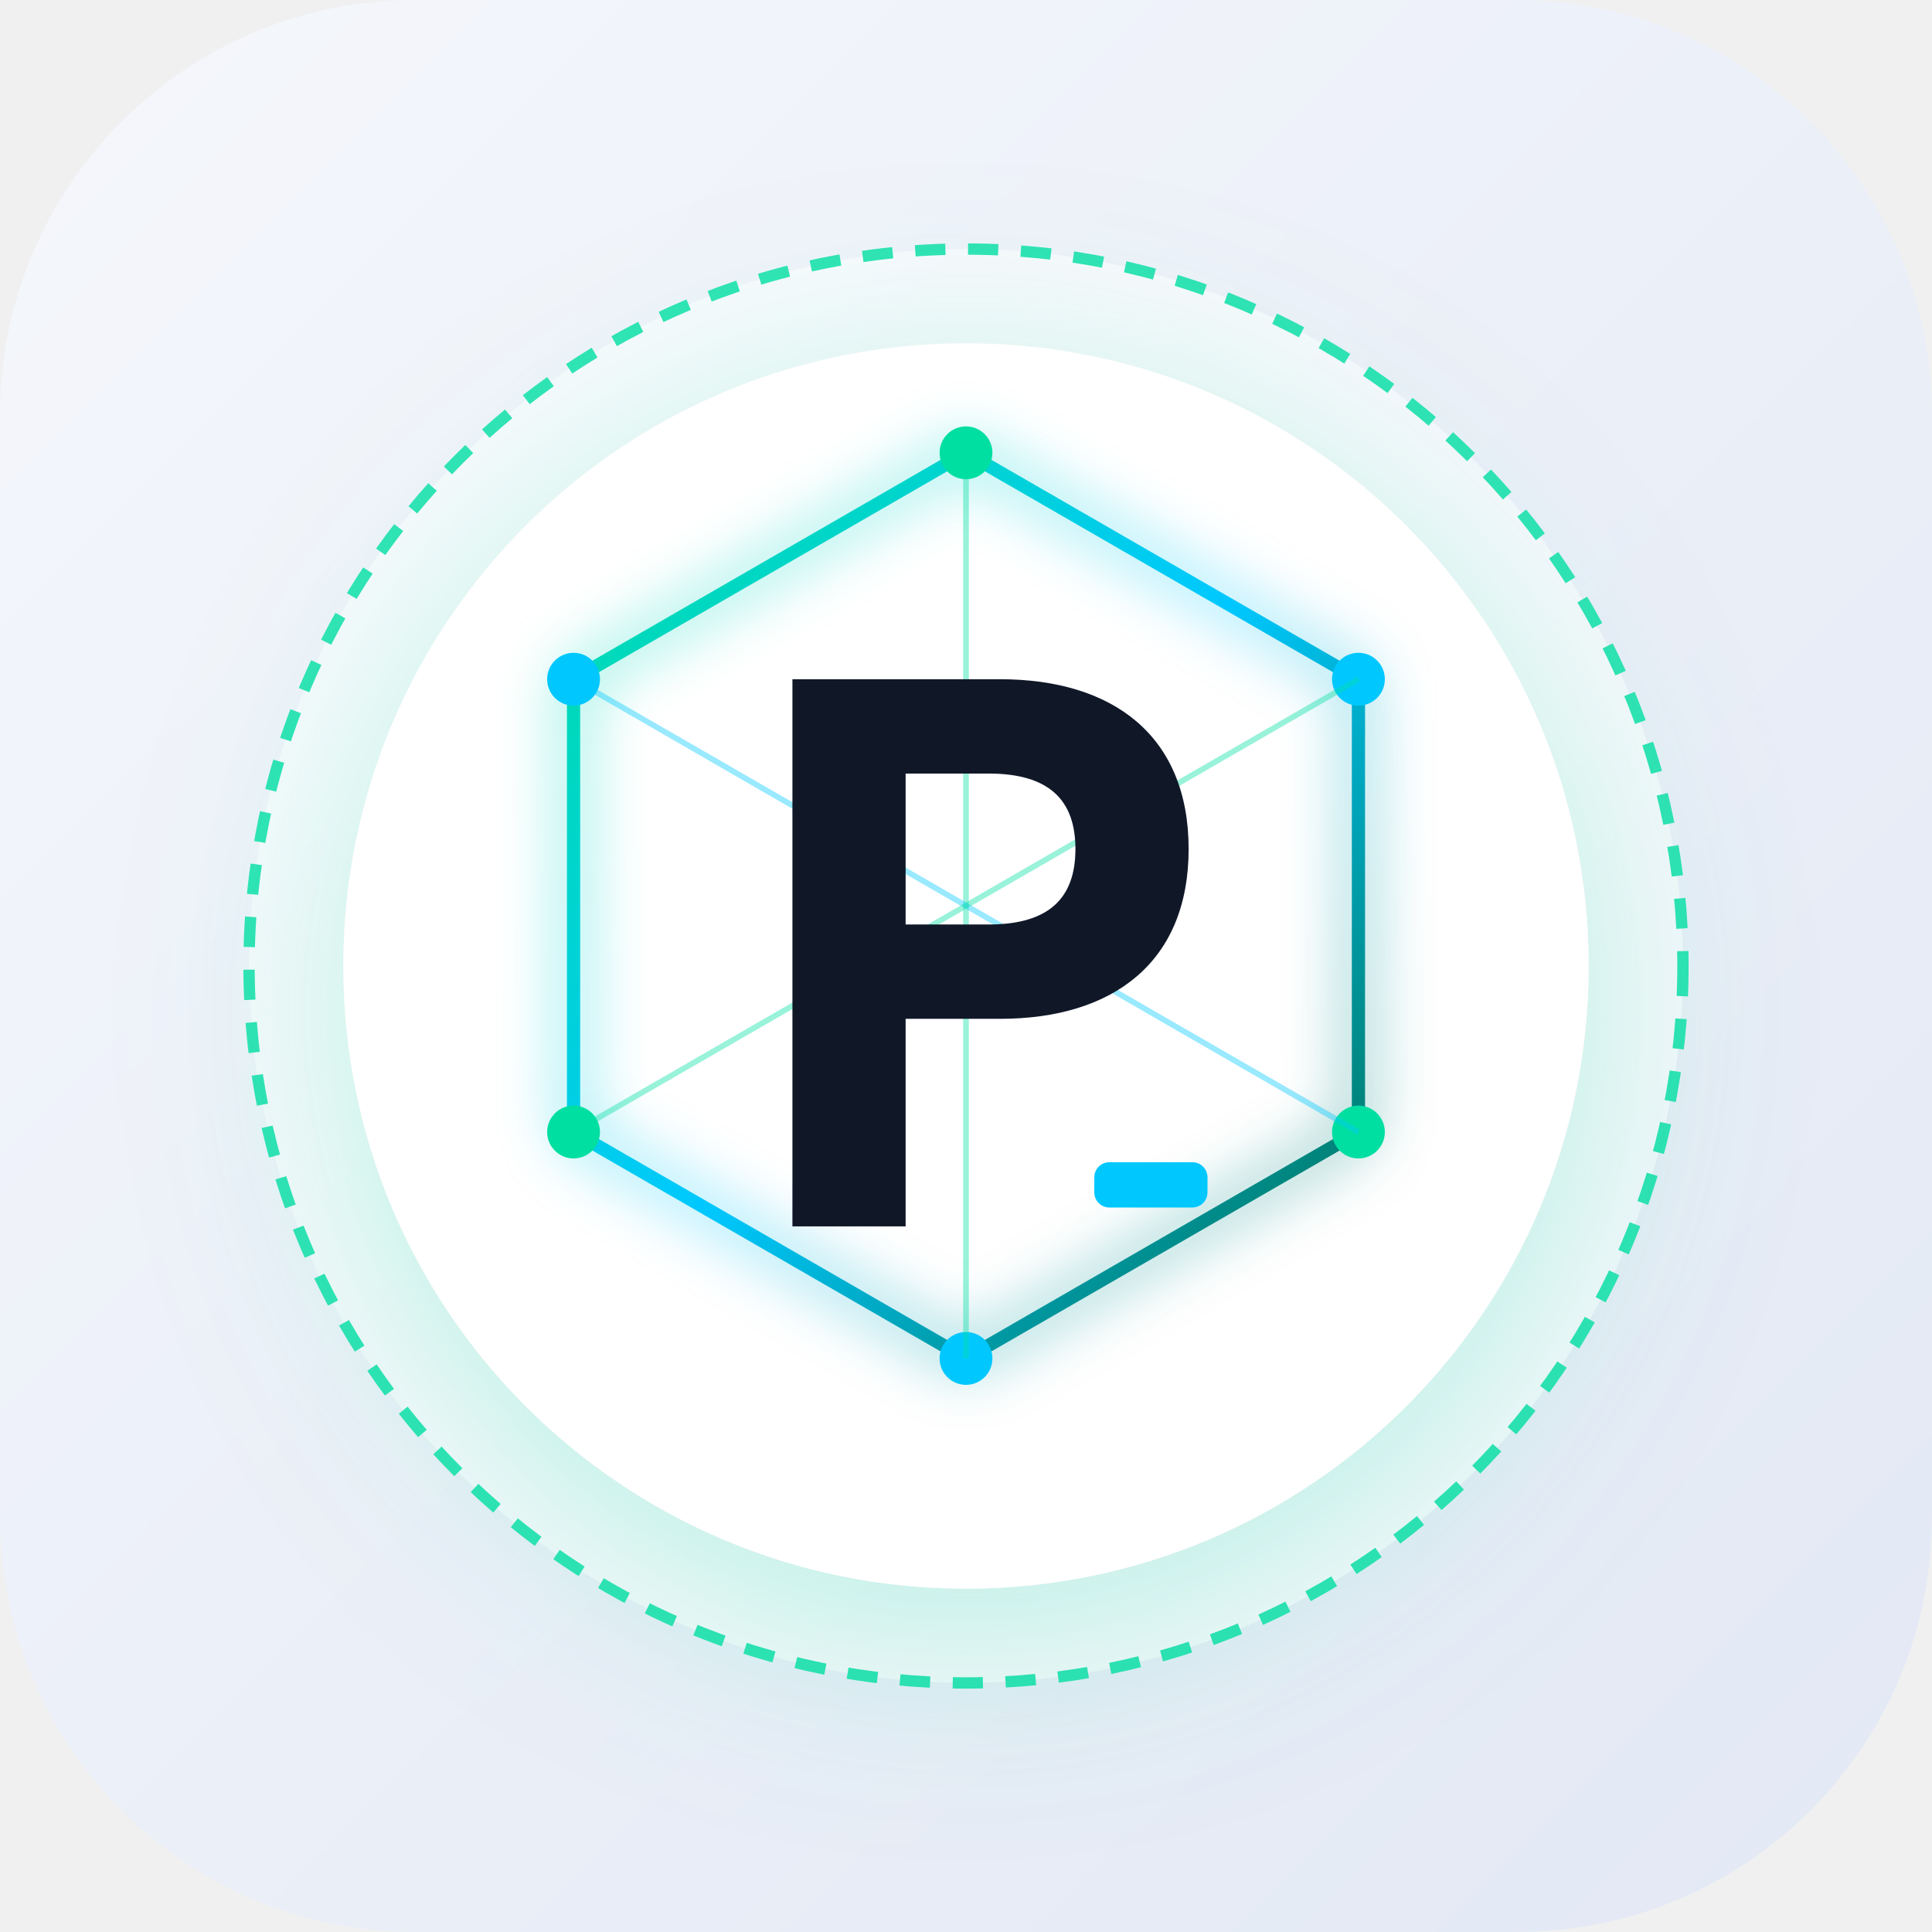
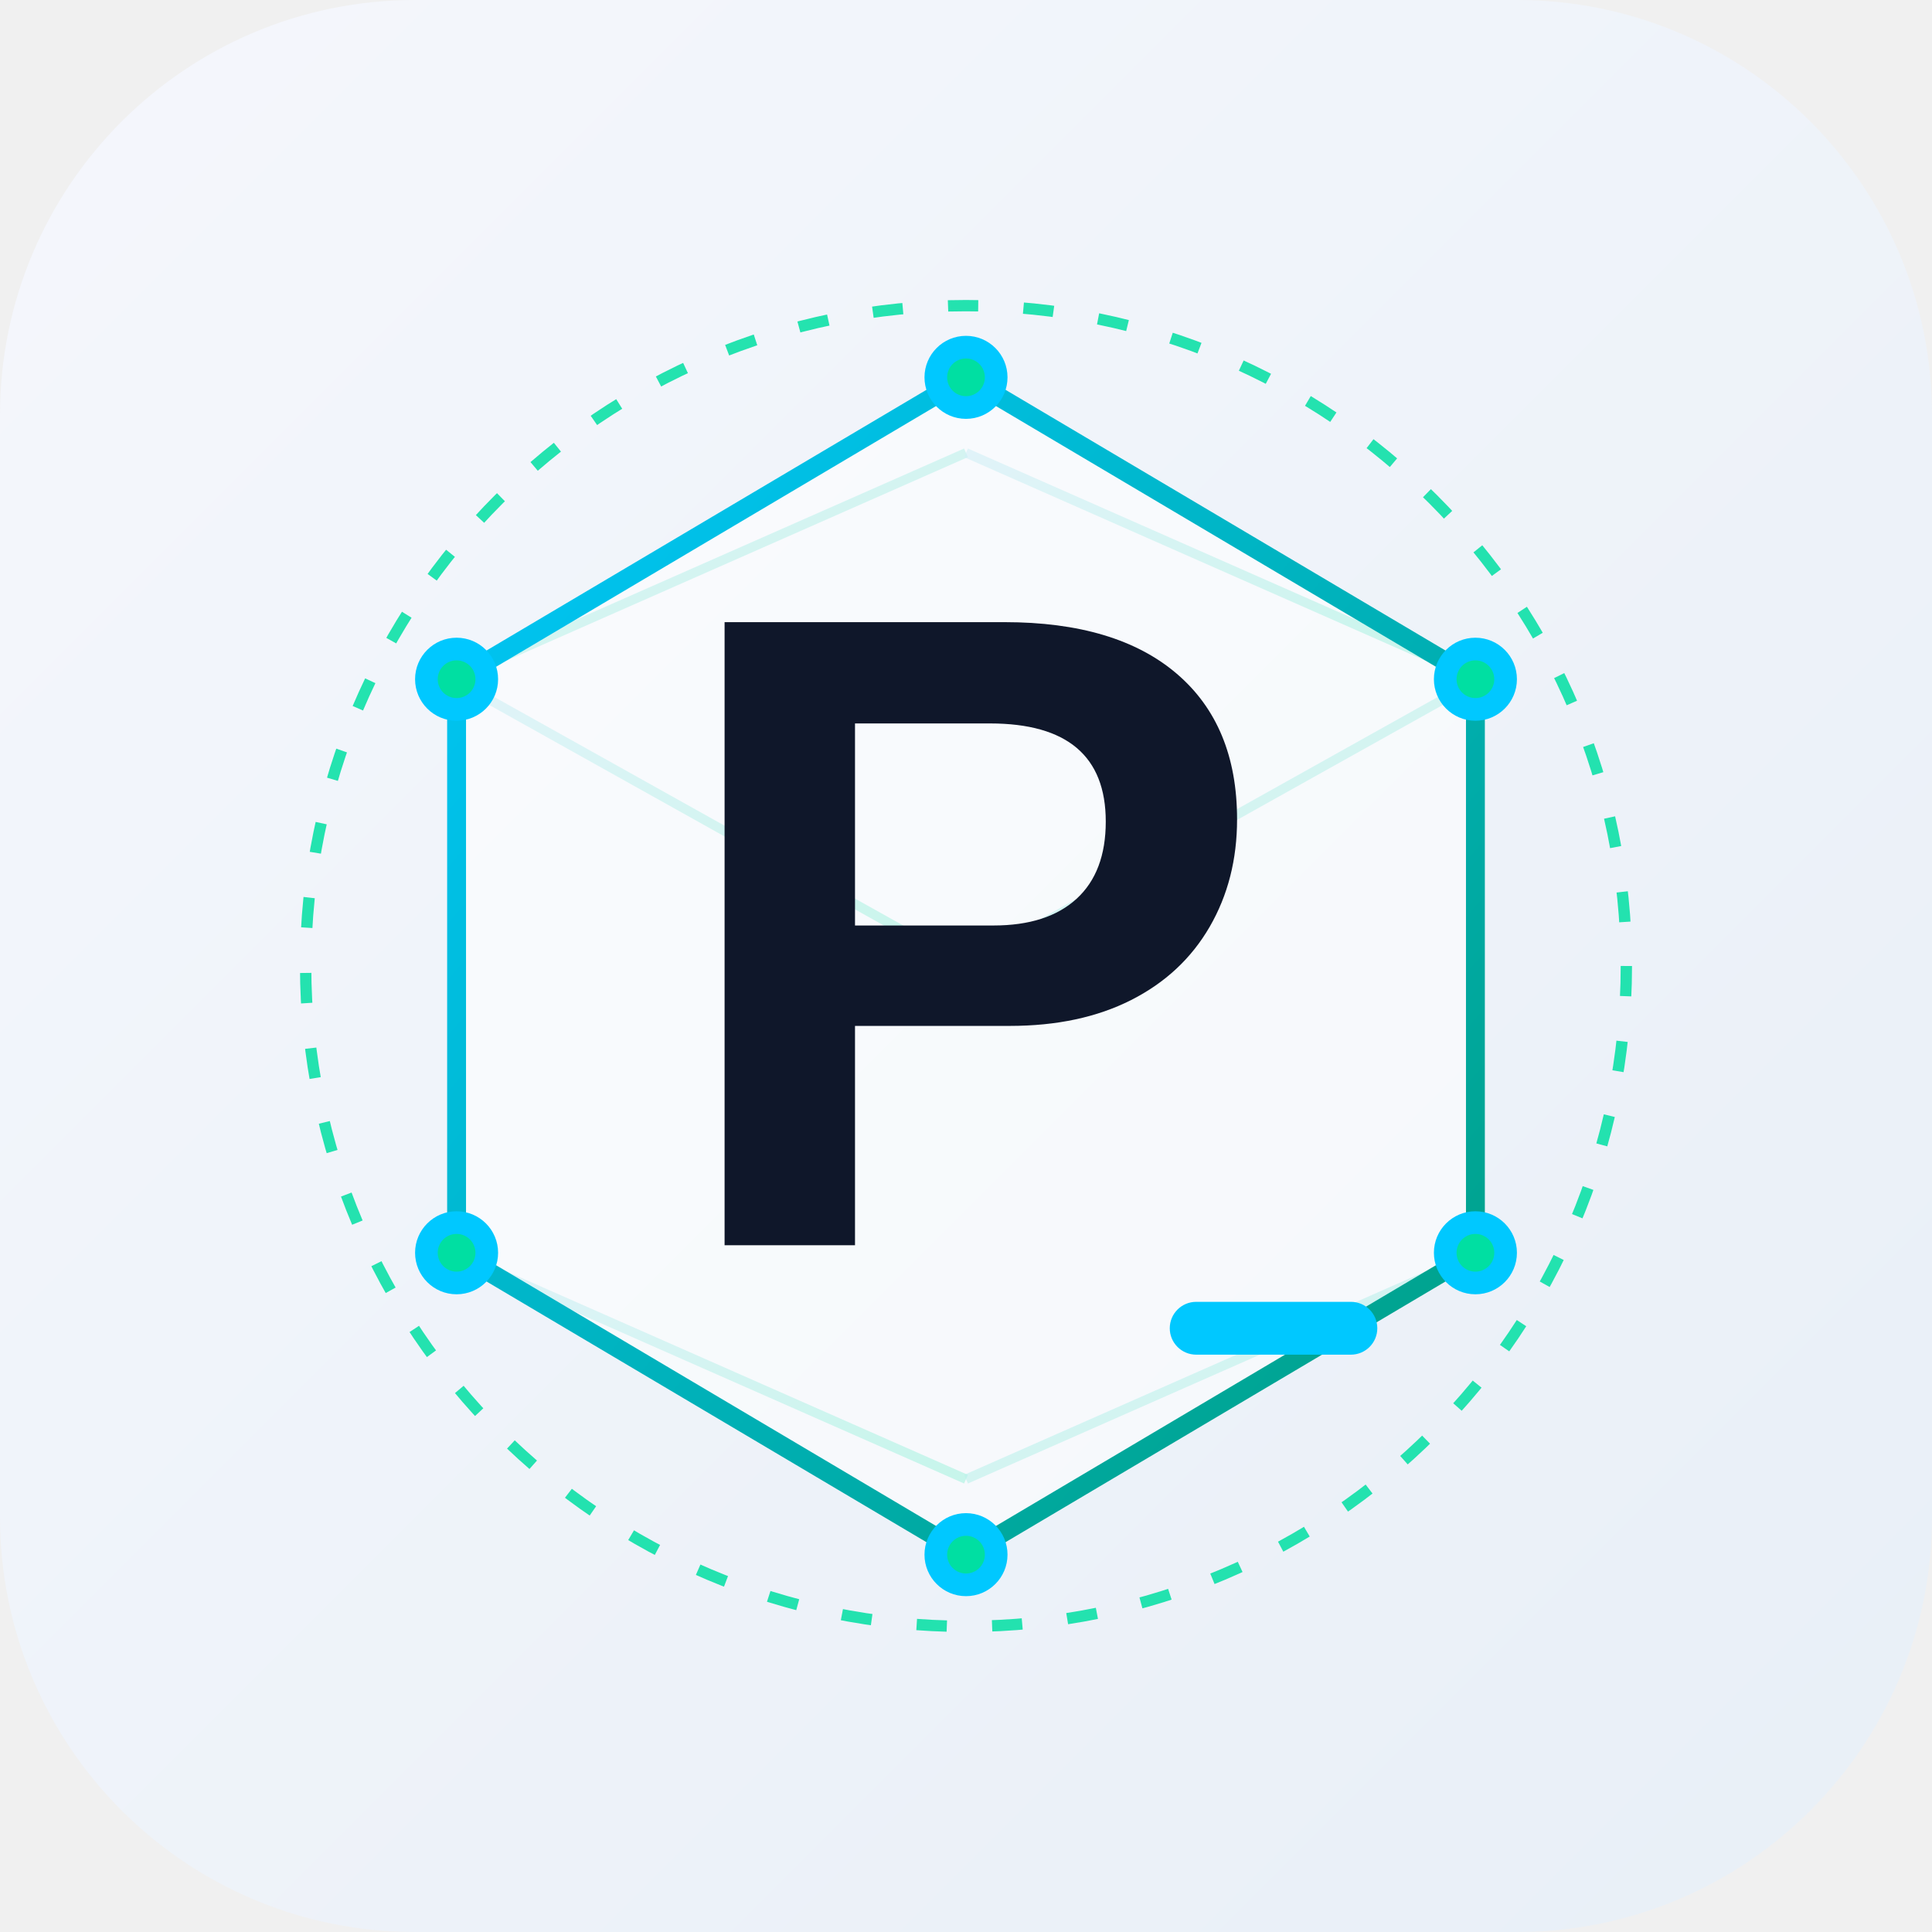
<svg xmlns="http://www.w3.org/2000/svg" viewBox="0 0 512 512" width="512" height="512">
  <defs>
    <linearGradient id="bgGrad" x1="0%" y1="0%" x2="100%" y2="100%">
      <stop offset="0%" stop-color="#F5F7FC" />
-       <stop offset="100%" stop-color="#E2E8F4" />
+       <stop offset="100%" stop-color="#E8EFF7" />
    </linearGradient>
    <linearGradient id="hexGrad" x1="0%" y1="0%" x2="100%" y2="100%">
-       <stop offset="0%" stop-color="#00DFA2" />
-       <stop offset="50%" stop-color="#00C8FF" />
-       <stop offset="100%" stop-color="#006C4D" />
+       <stop offset="0%" stop-color="#00C8FF" />
+       <stop offset="100%" stop-color="#009E7F" />
    </linearGradient>
-     <filter id="neonGlow" x="-20%" y="-20%" width="140%" height="140%">
-       <feGaussianBlur stdDeviation="8" result="blur" />
-       <feComposite in="SourceGraphic" in2="blur" operator="over" />
-     </filter>
+     <linearGradient id="lineGrad" x1="0%" y1="0%" x2="100%" y2="100%">
+       <stop offset="0%" stop-color="#7DD3E8" stop-opacity="0.6" />
+       <stop offset="100%" stop-color="#00DFA2" stop-opacity="0.6" />
+     </linearGradient>
  </defs>
-   <rect width="512" height="512" rx="110" fill="url(#bgGrad)" />
-   <circle cx="256" cy="256" r="190" fill="rgba(255,255,255,0.7)" stroke="#00DFA2" stroke-width="3" stroke-dasharray="8 6" opacity="0.8" />
-   <circle cx="256" cy="256" r="165" fill="#FFFFFF" filter="drop-shadow(0 12px 28px rgba(0,223,162,0.25))" />
-   <polygon points="256,120 360,180 360,300 256,360 152,300 152,180" fill="none" stroke="url(#hexGrad)" stroke-width="3.5" filter="url(#neonGlow)" />
-   <circle cx="256" cy="120" r="7" fill="#00DFA2" />
-   <circle cx="360" cy="180" r="7" fill="#00C8FF" />
-   <circle cx="360" cy="300" r="7" fill="#00DFA2" />
-   <circle cx="256" cy="360" r="7" fill="#00C8FF" />
-   <circle cx="152" cy="300" r="7" fill="#00DFA2" />
-   <circle cx="152" cy="180" r="7" fill="#00C8FF" />
-   <line x1="256" y1="120" x2="256" y2="360" stroke="#00DFA2" stroke-width="1.5" opacity="0.4" />
-   <line x1="152" y1="180" x2="360" y2="300" stroke="#00C8FF" stroke-width="1.5" opacity="0.4" />
-   <line x1="152" y1="300" x2="360" y2="180" stroke="#00DFA2" stroke-width="1.5" opacity="0.4" />
-   <path d="M 210,180 L 265,180 C 295,180 315,195 315,225 C 315,255 295,270 265,270 L 240,270 L 240,325 L 210,325 Z M 240,205 L 240,245 L 262,245 C 278,245 285,238 285,225 C 285,212 278,205 262,205 Z" fill="#101828" />
-   <rect x="290" y="308" width="30" height="12" rx="4" fill="#00C8FF" />
+   <rect x="0" y="0" width="512" height="512" rx="110" ry="110" fill="url(#bgGrad)" />
+   <circle cx="256" cy="256" r="175" fill="none" stroke="#00DFA2" stroke-width="3" stroke-dasharray="8 12" opacity="0.85" />
+   <g stroke="url(#lineGrad)" stroke-width="2.5" fill="none" opacity="0.75">
+     <line x1="120" y1="180" x2="256" y2="120" />
+     <line x1="120" y1="180" x2="120" y2="332" />
+     <line x1="120" y1="332" x2="256" y2="392" />
+     <line x1="392" y1="180" x2="256" y2="120" />
+     <line x1="392" y1="180" x2="392" y2="332" />
+     <line x1="392" y1="332" x2="256" y2="392" />
+     <line x1="256" y1="120" x2="256" y2="256" />
+     <line x1="120" y1="180" x2="256" y2="256" />
+     <line x1="392" y1="180" x2="256" y2="256" />
+     <line x1="256" y1="256" x2="256" y2="392" />
+   </g>
+   <polygon points="256,100 391,180 391,332 256,412 121,332 121,180" fill="rgba(255,255,255,0.55)" stroke="url(#hexGrad)" stroke-width="5" stroke-linejoin="round" />
+   <g fill="#00C8FF">
+     <circle cx="256" cy="100" r="11" />
+     <circle cx="391" cy="180" r="11" />
+     <circle cx="391" cy="332" r="11" />
+     <circle cx="256" cy="412" r="11" />
+     <circle cx="121" cy="332" r="11" />
+     <circle cx="121" cy="180" r="11" />
+   </g>
+   <g fill="#00DFA2">
+     <circle cx="256" cy="100" r="5" />
+     <circle cx="391" cy="180" r="5" />
+     <circle cx="391" cy="332" r="5" />
+     <circle cx="256" cy="412" r="5" />
+     <circle cx="121" cy="332" r="5" />
+     <circle cx="121" cy="180" r="5" />
+   </g>
+   <text x="256" y="330" font-family="'Plus Jakarta Sans', 'Arial Black', Arial, sans-serif" font-size="240" font-weight="900" fill="#0F172A" text-anchor="middle">P</text>
+   <rect x="310" y="345" width="55" height="14" rx="7" fill="#00C8FF" />
</svg>
